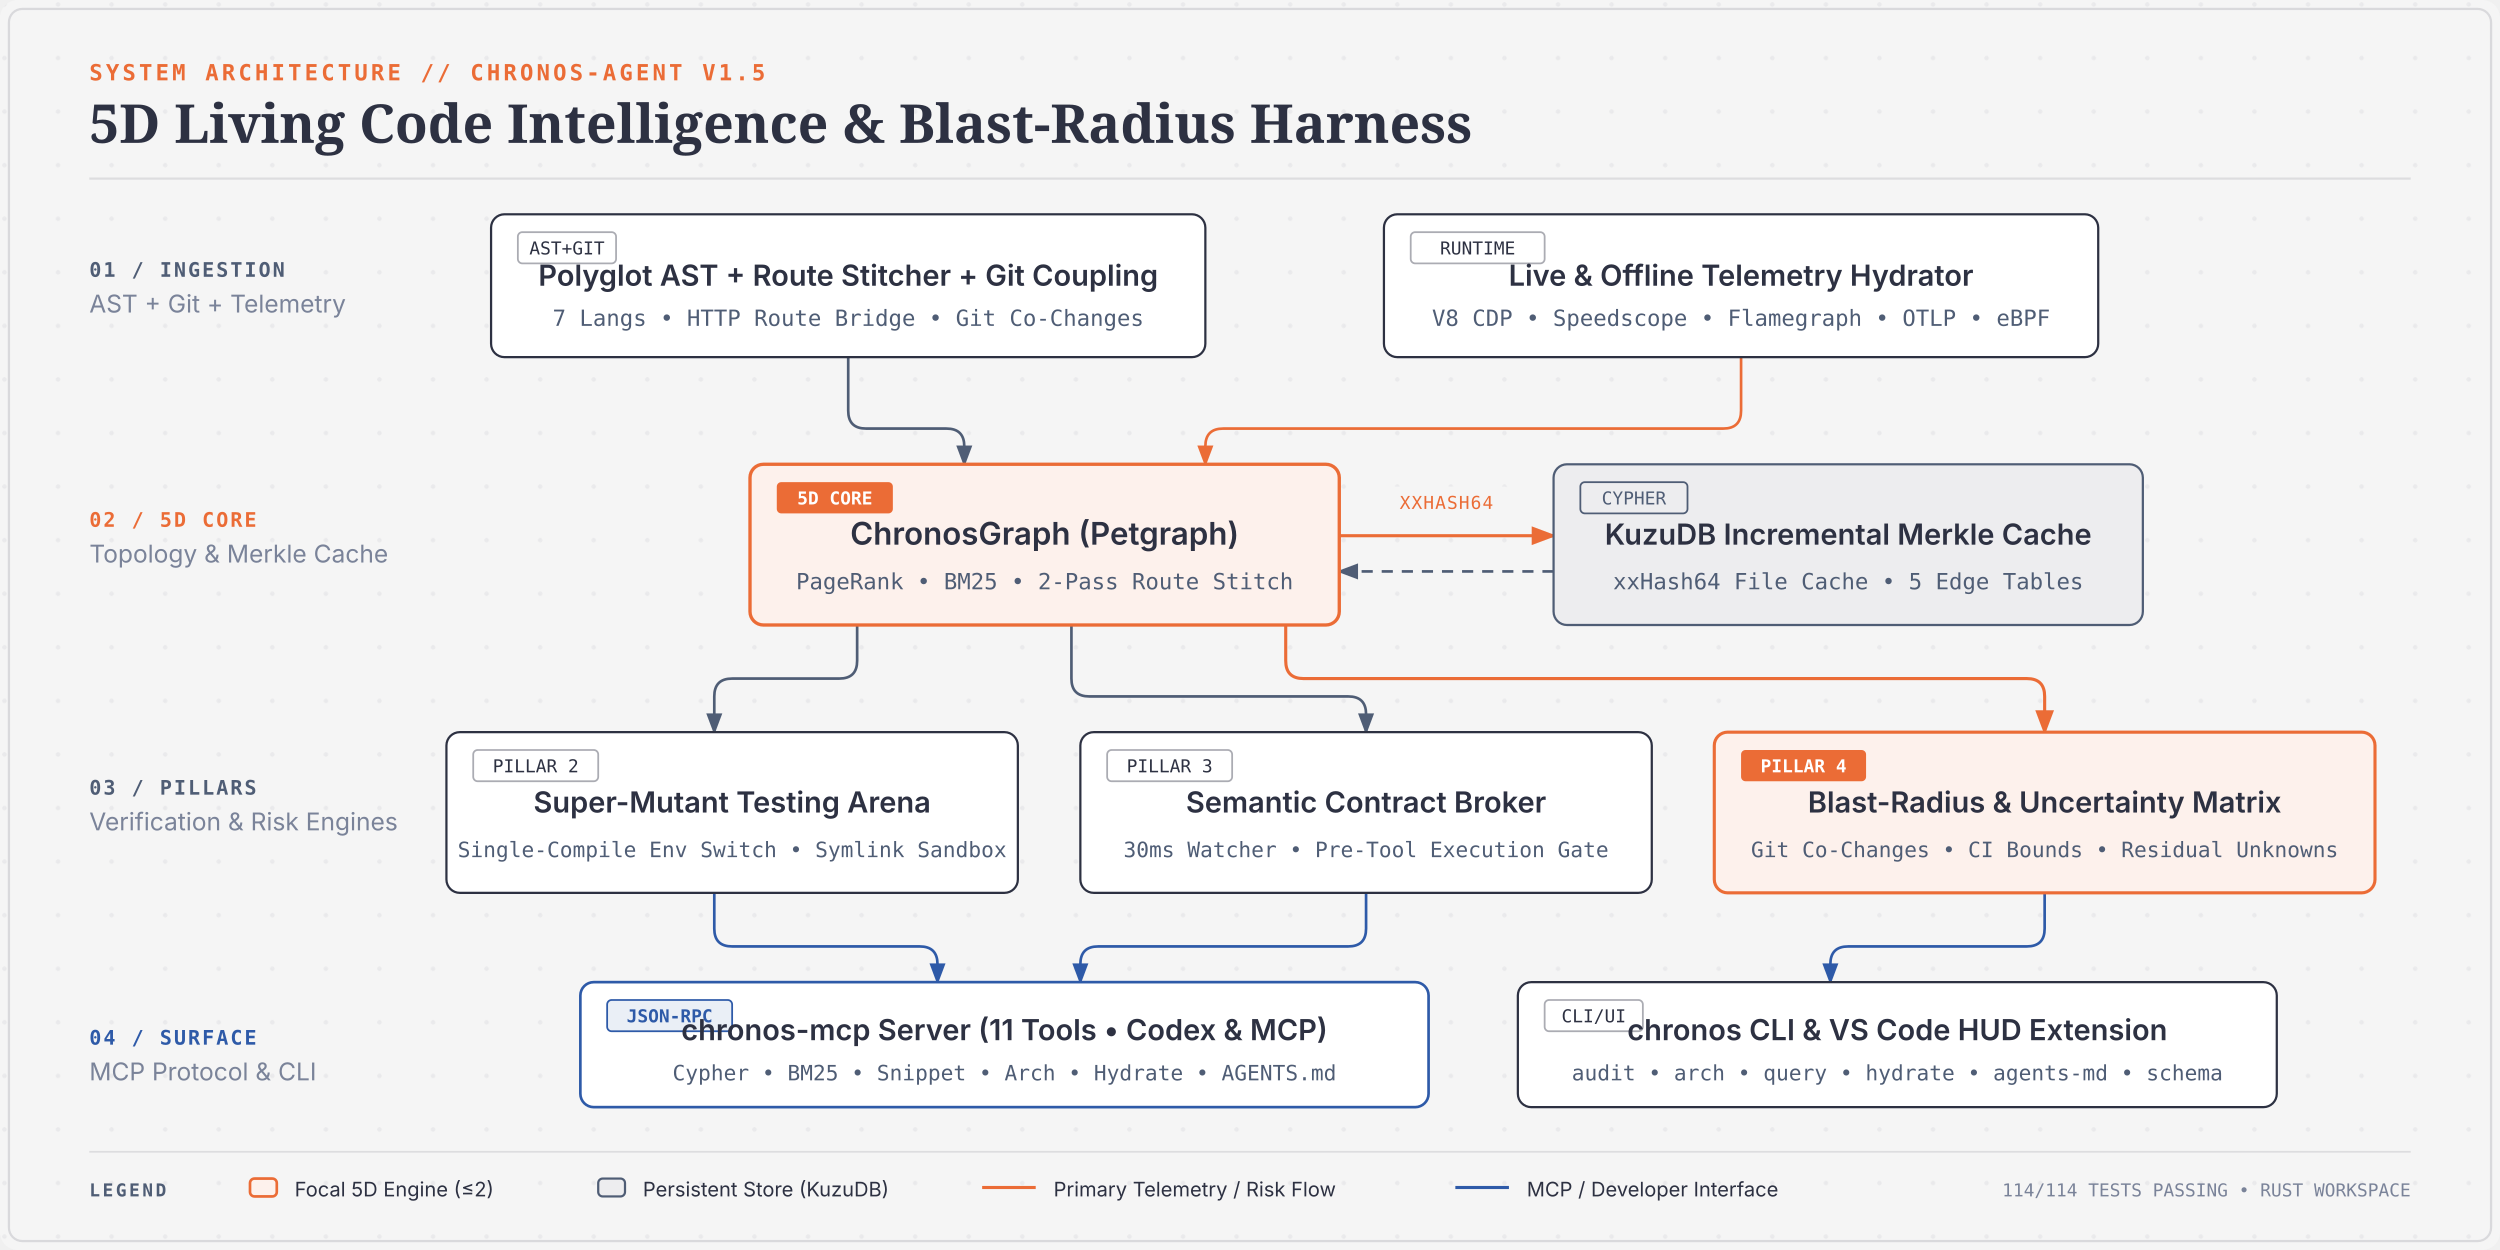
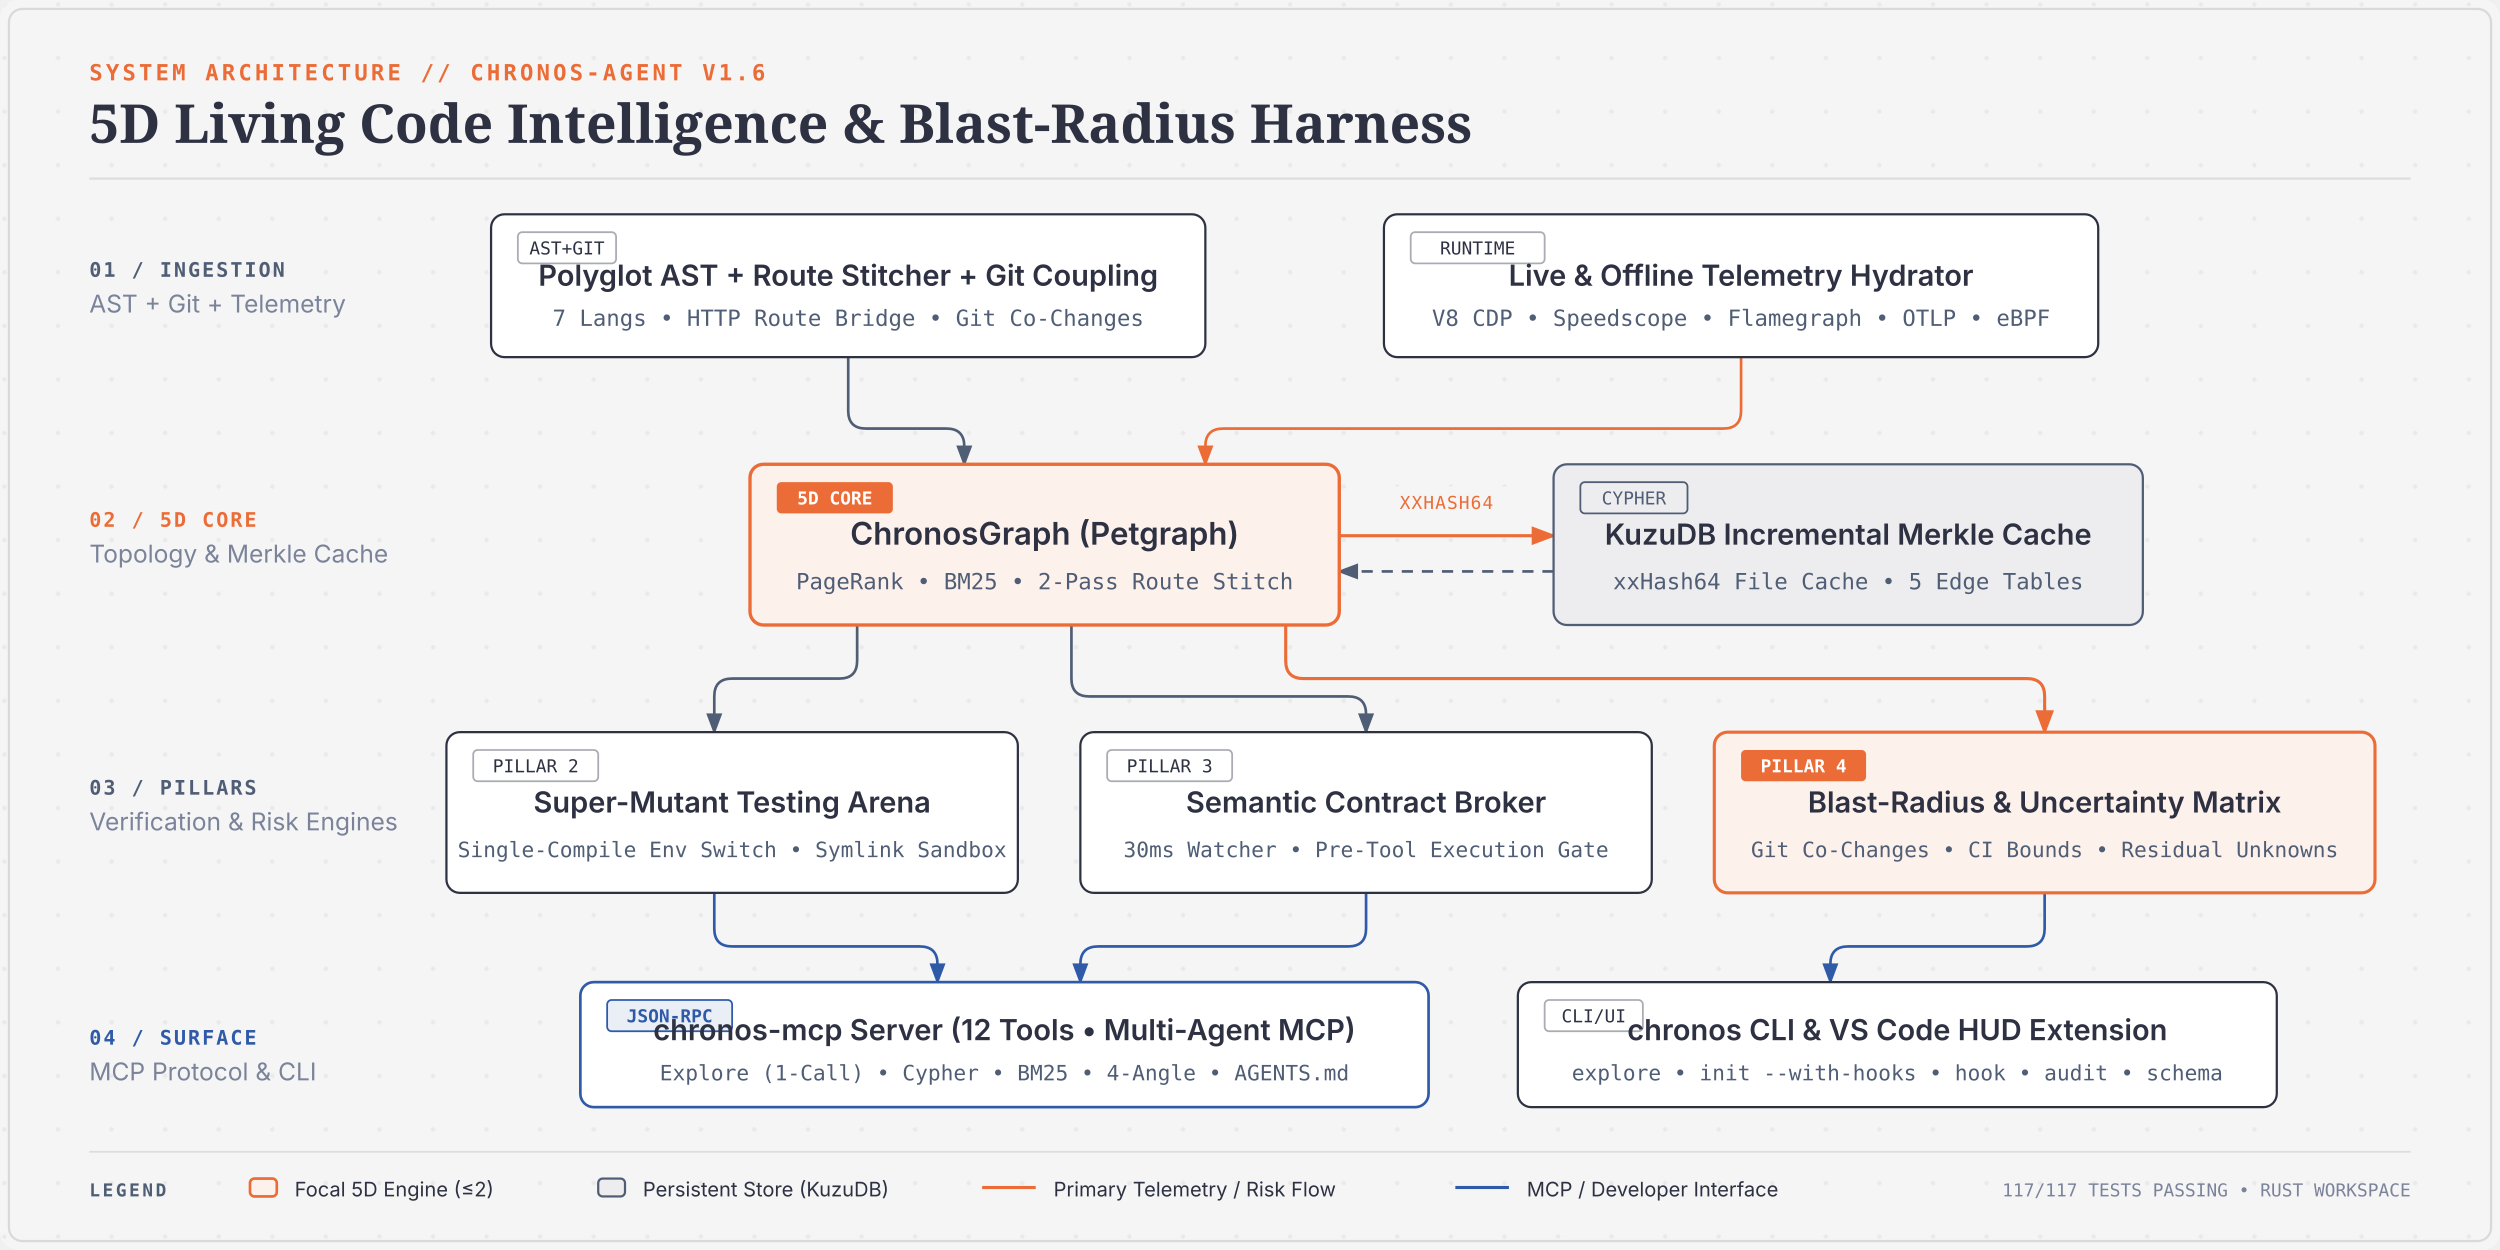
<svg xmlns="http://www.w3.org/2000/svg" viewBox="0 0 1120 560" width="100%" height="100%" role="img" aria-labelledby="arch-title arch-desc">
  <defs>
    <pattern id="dots" width="24" height="24" patternUnits="userSpaceOnUse">
      <circle cx="2" cy="2" r="1" fill="rgba(45,49,66,0.08)" />
    </pattern>
    <marker id="arrow" markerWidth="8" markerHeight="6" refX="7" refY="3" orient="auto">
      <polygon points="0 0, 8 3, 0 6" fill="#4f5d75" />
    </marker>
    <marker id="arrow-accent" markerWidth="8" markerHeight="6" refX="7" refY="3" orient="auto">
      <polygon points="0 0, 8 3, 0 6" fill="#eb6c36" />
    </marker>
    <marker id="arrow-link" markerWidth="8" markerHeight="6" refX="7" refY="3" orient="auto">
      <polygon points="0 0, 8 3, 0 6" fill="#2e5aa8" />
    </marker>
  </defs>
  <rect width="1120" height="560" rx="8" fill="#f5f5f5" />
  <rect width="1120" height="560" rx="8" fill="url(#dots)" opacity="0.7" />
  <rect x="4" y="4" width="1112" height="552" rx="6" fill="none" stroke="rgba(45,49,66,0.14)" stroke-width="1" />
-   <text x="40" y="36" fill="#eb6c36" font-size="10" font-weight="600" font-family="'Geist Mono', 'SF Mono', Consolas, monospace" letter-spacing="0.14em">SYSTEM ARCHITECTURE // CHRONOS-AGENT V1.5</text>
+   <text x="40" y="36" fill="#eb6c36" font-size="10" font-weight="600" font-family="'Geist Mono', 'SF Mono', Consolas, monospace" letter-spacing="0.14em">SYSTEM ARCHITECTURE // CHRONOS-AGENT V1.6</text>
  <text x="40" y="64" fill="#2d3142" font-size="24" font-weight="600" font-family="Georgia, 'Instrument Serif', serif">5D Living Code Intelligence &amp; Blast-Radius Harness</text>
  <line x1="40" y1="80" x2="1080" y2="80" stroke="rgba(45,49,66,0.12)" stroke-width="1" />
  <text x="40" y="124" fill="#4f5d75" font-size="9" font-weight="600" font-family="'Geist Mono', Consolas, monospace" letter-spacing="0.1em">01 / INGESTION</text>
  <text x="40" y="140" fill="#7a8399" font-size="11" font-family="-apple-system, 'Geist', sans-serif">AST + Git + Telemetry</text>
  <text x="40" y="236" fill="#eb6c36" font-size="9" font-weight="600" font-family="'Geist Mono', Consolas, monospace" letter-spacing="0.1em">02 / 5D CORE</text>
  <text x="40" y="252" fill="#7a8399" font-size="11" font-family="-apple-system, 'Geist', sans-serif">Topology &amp; Merkle Cache</text>
  <text x="40" y="356" fill="#4f5d75" font-size="9" font-weight="600" font-family="'Geist Mono', Consolas, monospace" letter-spacing="0.1em">03 / PILLARS</text>
  <text x="40" y="372" fill="#7a8399" font-size="11" font-family="-apple-system, 'Geist', sans-serif">Verification &amp; Risk Engines</text>
  <text x="40" y="468" fill="#2e5aa8" font-size="9" font-weight="600" font-family="'Geist Mono', Consolas, monospace" letter-spacing="0.1em">04 / SURFACE</text>
  <text x="40" y="484" fill="#7a8399" font-size="11" font-family="-apple-system, 'Geist', sans-serif">MCP Protocol &amp; CLI</text>
  <path d="M 380 160 L 380 184 Q 380 192 388 192 L 424 192 Q 432 192 432 200 L 432 208" fill="none" stroke="#4f5d75" stroke-width="1.2" marker-end="url(#arrow)" />
  <path d="M 780 160 L 780 184 Q 780 192 772 192 L 548 192 Q 540 192 540 200 L 540 208" fill="none" stroke="#eb6c36" stroke-width="1.2" marker-end="url(#arrow-accent)" />
  <line x1="600" y1="240" x2="696" y2="240" stroke="#eb6c36" stroke-width="1.4" marker-end="url(#arrow-accent)" />
  <line x1="696" y1="256" x2="600" y2="256" stroke="#4f5d75" stroke-width="1.2" stroke-dasharray="5,4" marker-end="url(#arrow)" />
  <rect x="620" y="218" width="56" height="14" rx="2" fill="#f5f5f5" />
  <text x="648" y="228" fill="#eb6c36" font-size="8" font-family="'Geist Mono', Consolas, monospace" text-anchor="middle" letter-spacing="0.06em">XXHASH64</text>
  <path d="M 384 280 L 384 296 Q 384 304 376 304 L 328 304 Q 320 304 320 312 L 320 328" fill="none" stroke="#4f5d75" stroke-width="1.2" marker-end="url(#arrow)" />
  <path d="M 480 280 L 480 304 Q 480 312 488 312 L 604 312 Q 612 312 612 320 L 612 328" fill="none" stroke="#4f5d75" stroke-width="1.2" marker-end="url(#arrow)" />
  <path d="M 576 280 L 576 296 Q 576 304 584 304 L 908 304 Q 916 304 916 312 L 916 328" fill="none" stroke="#eb6c36" stroke-width="1.4" marker-end="url(#arrow-accent)" />
  <path d="M 320 400 L 320 416 Q 320 424 328 424 L 412 424 Q 420 424 420 432 L 420 440" fill="none" stroke="#2e5aa8" stroke-width="1.2" marker-end="url(#arrow-link)" />
  <path d="M 612 400 L 612 416 Q 612 424 604 424 L 492 424 Q 484 424 484 432 L 484 440" fill="none" stroke="#2e5aa8" stroke-width="1.2" marker-end="url(#arrow-link)" />
  <path d="M 916 400 L 916 416 Q 916 424 908 424 L 828 424 Q 820 424 820 432 L 820 440" fill="none" stroke="#2e5aa8" stroke-width="1.2" marker-end="url(#arrow-link)" />
  <rect x="220" y="96" width="320" height="64" rx="6" fill="#ffffff" stroke="#2d3142" stroke-width="1" />
  <rect x="232" y="104" width="44" height="14" rx="2" fill="none" stroke="rgba(45,49,66,0.4)" stroke-width="0.8" />
  <text x="254" y="114" fill="#2d3142" font-size="8" font-family="'Geist Mono', Consolas, monospace" text-anchor="middle">AST+GIT</text>
  <text x="380" y="128" fill="#2d3142" font-size="13" font-weight="600" font-family="-apple-system, 'Geist', sans-serif" text-anchor="middle">Polyglot AST + Route Stitcher + Git Coupling</text>
  <text x="380" y="146" fill="#4f5d75" font-size="10" font-family="'Geist Mono', Consolas, monospace" text-anchor="middle">7 Langs • HTTP Route Bridge • Git Co-Changes</text>
  <rect x="620" y="96" width="320" height="64" rx="6" fill="#ffffff" stroke="#2d3142" stroke-width="1" />
  <rect x="632" y="104" width="60" height="14" rx="2" fill="none" stroke="rgba(45,49,66,0.4)" stroke-width="0.8" />
  <text x="662" y="114" fill="#2d3142" font-size="8" font-family="'Geist Mono', Consolas, monospace" text-anchor="middle">RUNTIME</text>
  <text x="780" y="128" fill="#2d3142" font-size="13" font-weight="600" font-family="-apple-system, 'Geist', sans-serif" text-anchor="middle">Live &amp; Offline Telemetry Hydrator</text>
  <text x="780" y="146" fill="#4f5d75" font-size="10" font-family="'Geist Mono', Consolas, monospace" text-anchor="middle">V8 CDP • Speedscope • Flamegraph • OTLP • eBPF</text>
  <rect x="336" y="208" width="264" height="72" rx="6" fill="#fdf1ec" stroke="#eb6c36" stroke-width="1.5" />
  <rect x="348" y="216" width="52" height="14" rx="2" fill="#eb6c36" />
  <text x="374" y="226" fill="#ffffff" font-size="8" font-weight="600" font-family="'Geist Mono', Consolas, monospace" text-anchor="middle">5D CORE</text>
  <text x="468" y="244" fill="#2d3142" font-size="14" font-weight="600" font-family="-apple-system, 'Geist', sans-serif" text-anchor="middle">ChronosGraph (Petgraph)</text>
  <text x="468" y="264" fill="#4f5d75" font-size="10" font-family="'Geist Mono', Consolas, monospace" text-anchor="middle">PageRank • BM25 • 2-Pass Route Stitch</text>
  <rect x="696" y="208" width="264" height="72" rx="6" fill="#ededef" stroke="#4f5d75" stroke-width="1" />
  <rect x="708" y="216" width="48" height="14" rx="2" fill="none" stroke="#4f5d75" stroke-width="0.8" />
  <text x="732" y="226" fill="#4f5d75" font-size="8" font-family="'Geist Mono', Consolas, monospace" text-anchor="middle">CYPHER</text>
  <text x="828" y="244" fill="#2d3142" font-size="13" font-weight="600" font-family="-apple-system, 'Geist', sans-serif" text-anchor="middle">KuzuDB Incremental Merkle Cache</text>
  <text x="828" y="264" fill="#4f5d75" font-size="10" font-family="'Geist Mono', Consolas, monospace" text-anchor="middle">xxHash64 File Cache • 5 Edge Tables</text>
  <rect x="200" y="328" width="256" height="72" rx="6" fill="#ffffff" stroke="#2d3142" stroke-width="1" />
  <rect x="212" y="336" width="56" height="14" rx="2" fill="none" stroke="rgba(45,49,66,0.4)" stroke-width="0.8" />
  <text x="240" y="346" fill="#2d3142" font-size="8" font-family="'Geist Mono', Consolas, monospace" text-anchor="middle">PILLAR 2</text>
  <text x="328" y="364" fill="#2d3142" font-size="13" font-weight="600" font-family="-apple-system, 'Geist', sans-serif" text-anchor="middle">Super-Mutant Testing Arena</text>
  <text x="328" y="384" fill="#4f5d75" font-size="9.5" font-family="'Geist Mono', Consolas, monospace" text-anchor="middle">Single-Compile Env Switch • Symlink Sandbox</text>
  <rect x="484" y="328" width="256" height="72" rx="6" fill="#ffffff" stroke="#2d3142" stroke-width="1" />
  <rect x="496" y="336" width="56" height="14" rx="2" fill="none" stroke="rgba(45,49,66,0.4)" stroke-width="0.8" />
  <text x="524" y="346" fill="#2d3142" font-size="8" font-family="'Geist Mono', Consolas, monospace" text-anchor="middle">PILLAR 3</text>
  <text x="612" y="364" fill="#2d3142" font-size="13" font-weight="600" font-family="-apple-system, 'Geist', sans-serif" text-anchor="middle">Semantic Contract Broker</text>
  <text x="612" y="384" fill="#4f5d75" font-size="9.5" font-family="'Geist Mono', Consolas, monospace" text-anchor="middle">30ms Watcher • Pre-Tool Execution Gate</text>
  <rect x="768" y="328" width="296" height="72" rx="6" fill="#fdf1ec" stroke="#eb6c36" stroke-width="1.4" />
  <rect x="780" y="336" width="56" height="14" rx="2" fill="#eb6c36" />
  <text x="808" y="346" fill="#ffffff" font-size="8" font-weight="600" font-family="'Geist Mono', Consolas, monospace" text-anchor="middle">PILLAR 4</text>
  <text x="916" y="364" fill="#2d3142" font-size="13" font-weight="600" font-family="-apple-system, 'Geist', sans-serif" text-anchor="middle">Blast-Radius &amp; Uncertainty Matrix</text>
  <text x="916" y="384" fill="#4f5d75" font-size="9.5" font-family="'Geist Mono', Consolas, monospace" text-anchor="middle">Git Co-Changes • CI Bounds • Residual Unknowns</text>
  <rect x="260" y="440" width="380" height="56" rx="6" fill="#ffffff" stroke="#2e5aa8" stroke-width="1.2" />
  <rect x="272" y="448" width="56" height="14" rx="2" fill="rgba(46,90,168,0.1)" stroke="#2e5aa8" stroke-width="0.8" />
  <text x="300" y="458" fill="#2e5aa8" font-size="8" font-weight="600" font-family="'Geist Mono', Consolas, monospace" text-anchor="middle">JSON-RPC</text>
-   <text x="450" y="466" fill="#2d3142" font-size="13" font-weight="600" font-family="-apple-system, 'Geist', sans-serif" text-anchor="middle">chronos-mcp Server (11 Tools • Codex &amp; MCP)</text>
-   <text x="450" y="484" fill="#4f5d75" font-size="9.5" font-family="'Geist Mono', Consolas, monospace" text-anchor="middle">Cypher • BM25 • Snippet • Arch • Hydrate • AGENTS.md</text>
+   <text x="450" y="466" fill="#2d3142" font-size="13" font-weight="600" font-family="-apple-system, 'Geist', sans-serif" text-anchor="middle">chronos-mcp Server (12 Tools • Multi-Agent MCP)</text>
+   <text x="450" y="484" fill="#4f5d75" font-size="9.5" font-family="'Geist Mono', Consolas, monospace" text-anchor="middle">Explore (1-Call) • Cypher • BM25 • 4-Angle • AGENTS.md</text>
  <rect x="680" y="440" width="340" height="56" rx="6" fill="#ffffff" stroke="#2d3142" stroke-width="1" />
  <rect x="692" y="448" width="44" height="14" rx="2" fill="none" stroke="rgba(45,49,66,0.4)" stroke-width="0.8" />
  <text x="714" y="458" fill="#2d3142" font-size="8" font-family="'Geist Mono', Consolas, monospace" text-anchor="middle">CLI/UI</text>
  <text x="850" y="466" fill="#2d3142" font-size="13" font-weight="600" font-family="-apple-system, 'Geist', sans-serif" text-anchor="middle">chronos CLI &amp; VS Code HUD Extension</text>
-   <text x="850" y="484" fill="#4f5d75" font-size="9.5" font-family="'Geist Mono', Consolas, monospace" text-anchor="middle">audit • arch • query • hydrate • agents-md • schema</text>
+   <text x="850" y="484" fill="#4f5d75" font-size="9.5" font-family="'Geist Mono', Consolas, monospace" text-anchor="middle">explore • init --with-hooks • hook • audit • schema</text>
  <line x1="40" y1="516" x2="1080" y2="516" stroke="rgba(45,49,66,0.12)" stroke-width="0.8" />
  <text x="40" y="536" fill="#4f5d75" font-size="8" font-weight="600" font-family="'Geist Mono', Consolas, monospace" letter-spacing="0.14em">LEGEND</text>
  <rect x="112" y="528" width="12" height="8" rx="2" fill="#fdf1ec" stroke="#eb6c36" stroke-width="1.2" />
  <text x="132" y="536" fill="#2d3142" font-size="9" font-family="-apple-system, 'Geist', sans-serif">Focal 5D Engine (≤2)</text>
  <rect x="268" y="528" width="12" height="8" rx="2" fill="#ededef" stroke="#4f5d75" stroke-width="1" />
  <text x="288" y="536" fill="#2d3142" font-size="9" font-family="-apple-system, 'Geist', sans-serif">Persistent Store (KuzuDB)</text>
  <line x1="440" y1="532" x2="464" y2="532" stroke="#eb6c36" stroke-width="1.4" />
  <text x="472" y="536" fill="#2d3142" font-size="9" font-family="-apple-system, 'Geist', sans-serif">Primary Telemetry / Risk Flow</text>
  <line x1="652" y1="532" x2="676" y2="532" stroke="#2e5aa8" stroke-width="1.4" />
  <text x="684" y="536" fill="#2d3142" font-size="9" font-family="-apple-system, 'Geist', sans-serif">MCP / Developer Interface</text>
-   <text x="1080" y="536" fill="#7a8399" font-size="8" font-family="'Geist Mono', Consolas, monospace" text-anchor="end">114/114 TESTS PASSING • RUST WORKSPACE</text>
+   <text x="1080" y="536" fill="#7a8399" font-size="8" font-family="'Geist Mono', Consolas, monospace" text-anchor="end">117/117 TESTS PASSING • RUST WORKSPACE</text>
</svg>
